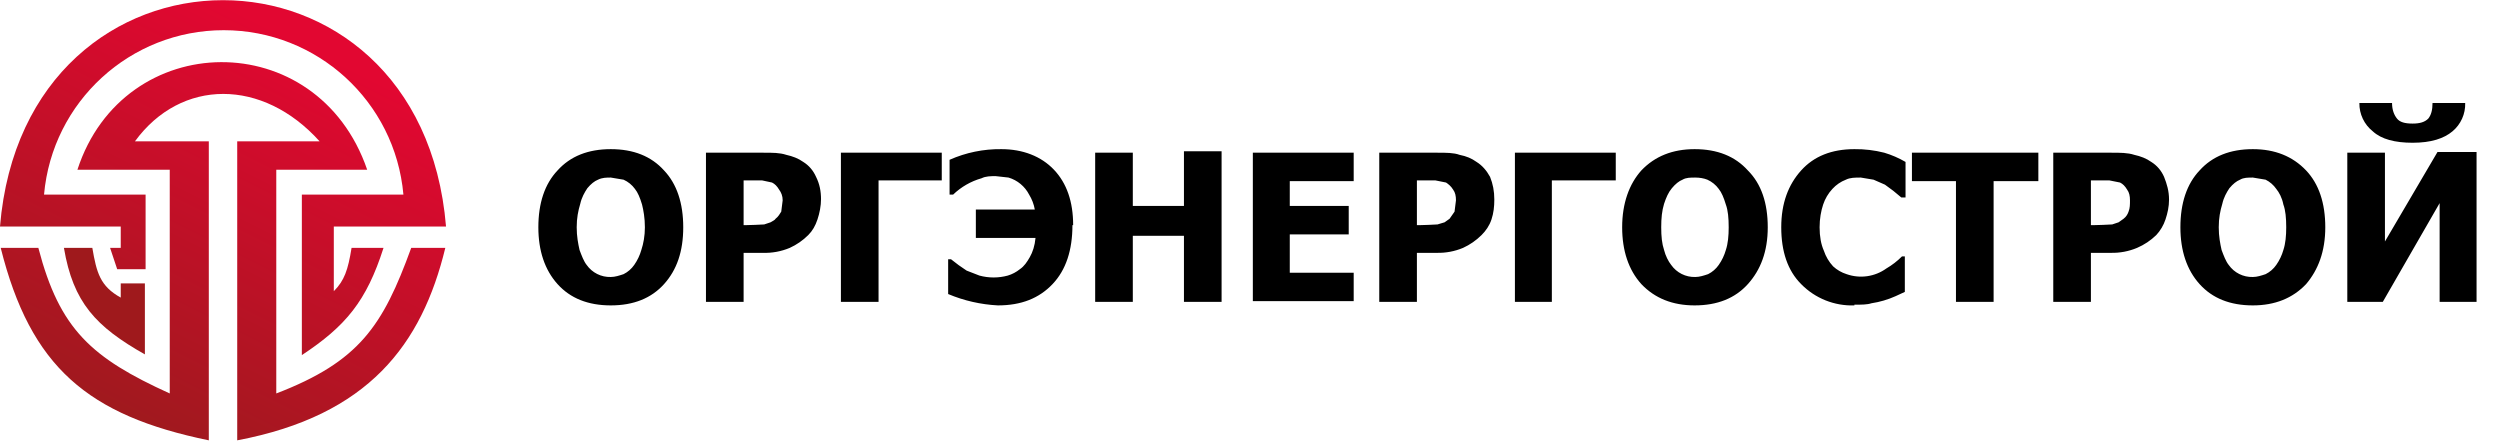
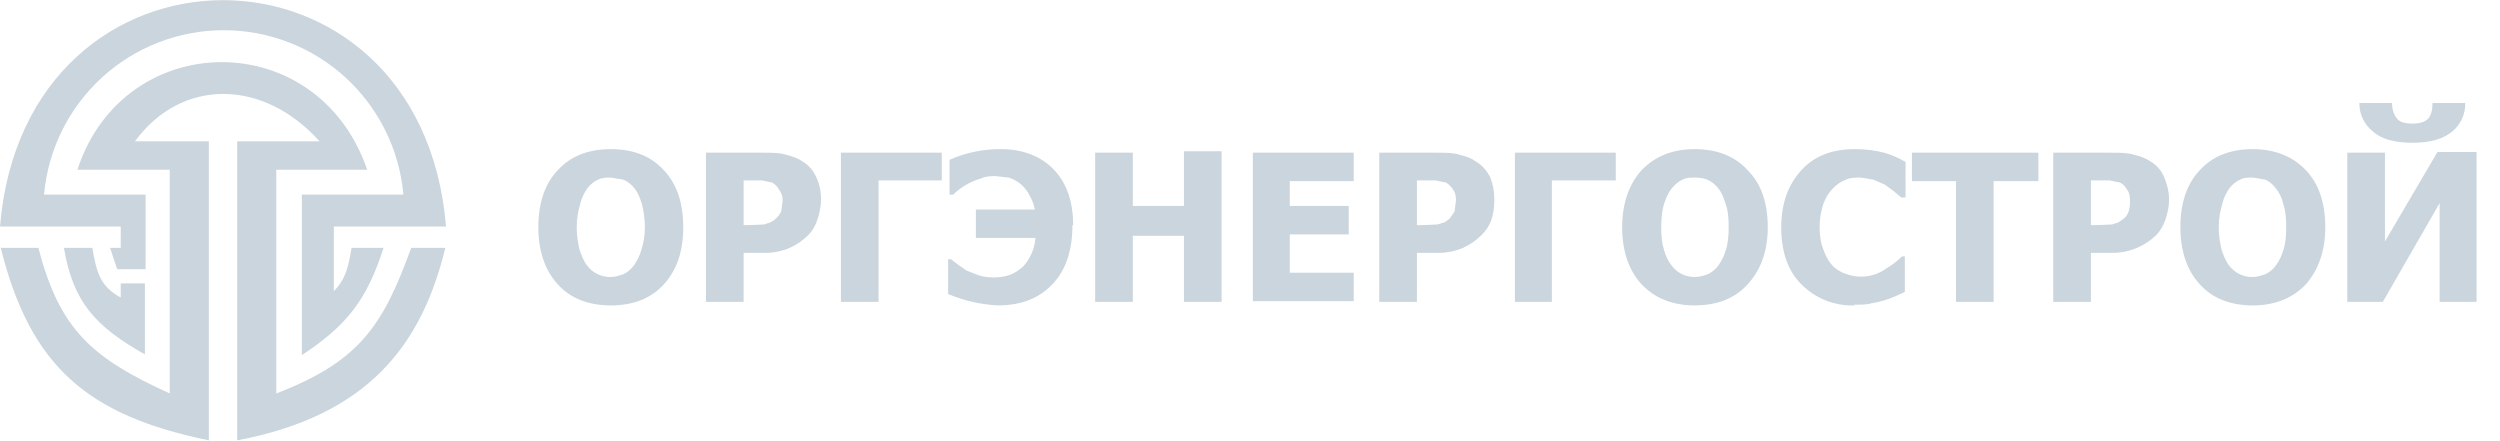
- <svg xmlns="http://www.w3.org/2000/svg" width="352" height="62" fill="none">
-   <path d="M5.4 34.9H.1C4.3 51.7 12.4 58.5 29.4 62V19.9H19c6.5-8.9 18-8.9 26 0H33.4V62c18.5-3.5 26-13.5 29.3-27.1h-4.8c-4 11-7.3 16-19 20.5V23.9h12.8c-7-20.4-34.3-20-40.8 0h13v31.5c-11-5-15.5-9-18.5-20.5Z" fill="url(#a)" />
-   <path d="M15.4 34.9H17v-3H0c3.5-42.5 59.3-42.5 62.8 0H47V41c1.5-1.5 2-3 2.5-6.1H54c-2.4 7.5-5.3 11-11.5 15.1V27.4h14.3a25.4 25.4 0 0 0-50.6 0h14.3v10.5h-4l-1-3Z" fill="url(#b)" />
-   <path d="M13 34.9H9c1.3 7.7 4.5 11.1 11.4 15v-10H17v2c-2.9-1.6-3.4-3.5-4-7Z" fill="#9F191C" />
-   <path d="M96.2 32c0 3.4-.9 6-2.7 8-1.8 2-4.3 3-7.5 3s-5.7-1-7.5-3c-1.8-2-2.7-4.7-2.7-8 0-3.4.9-6.1 2.7-8 1.8-2 4.3-3 7.5-3s5.7 1 7.5 3c1.8 1.9 2.7 4.6 2.7 8Zm-5.4 0c0-1.3-.2-2.4-.4-3.2-.3-1-.6-1.7-1-2.2a4 4 0 0 0-1.6-1.3L86 25c-.6 0-1.2 0-1.8.3-.5.2-1 .6-1.5 1.2-.4.6-.8 1.3-1 2.2-.3 1-.5 2-.5 3.3 0 1.3.2 2.3.4 3.2.3.8.6 1.6 1 2.1A4 4 0 0 0 86 39c.6 0 1.2-.2 1.8-.4a4 4 0 0 0 1.5-1.3 7 7 0 0 0 1-2.1c.3-.9.5-2 .5-3.2Zm24.8-4c0 1-.2 2-.5 2.9-.3.9-.7 1.6-1.3 2.2a8.9 8.9 0 0 1-2.6 1.8 9 9 0 0 1-3.8.7h-2.7v6.9h-5.3v-21h8.1c1.3 0 2.3 0 3.2.3.9.2 1.7.5 2.4 1 .8.5 1.4 1.2 1.8 2.1.5 1 .7 2 .7 3.2Zm-5.4.2c0-.6-.2-1.1-.5-1.5-.3-.5-.6-.8-1-1l-1.4-.3H104.7v6.3h.3a66.2 66.2 0 0 0 2.6-.1l.9-.3c.3-.2.6-.3.7-.5.4-.3.6-.7.8-1l.2-1.6Zm22.4-2.8h-8.9v17.1h-5.3v-21h14.2v4Zm18.4 6.3c0 3.5-.9 6.3-2.8 8.3-1.9 2-4.4 3-7.7 3a20.8 20.8 0 0 1-7-1.6v-4.9h.4a24.8 24.8 0 0 0 2.2 1.6l1.8.7a7.6 7.6 0 0 0 4 0 5 5 0 0 0 1.7-.9c.6-.4 1-1 1.4-1.7.4-.7.7-1.6.8-2.7h-8.4v-4h8.3a6 6 0 0 0-.8-2.1A4.8 4.8 0 0 0 142 25l-1.8-.2c-.7 0-1.4 0-2 .3a9.5 9.5 0 0 0-4 2.3h-.5v-4.9A17.4 17.4 0 0 1 141 21c3 0 5.6 1 7.4 2.9 1.8 1.9 2.7 4.5 2.7 7.8Zm21 10.8h-5.3v-9.3h-7.2v9.3h-5.3v-21h5.3V29h7.2v-7.7h5.3v21.1Zm4.4 0v-21h14.2v4h-9V29h8.3v4h-8.3v5.4h9v4h-14.2Zm34-14.4c0 1-.1 1.9-.4 2.8-.3.9-.8 1.6-1.4 2.2a9 9 0 0 1-2.6 1.8 9 9 0 0 1-3.7.7h-2.8v6.9h-5.3v-21h8.2c1.2 0 2.3 0 3.1.3 1 .2 1.7.5 2.4 1 .8.5 1.4 1.2 1.9 2.1.4 1 .6 2 .6 3.2Zm-5.4.1c0-.6-.1-1.1-.4-1.5-.3-.5-.7-.8-1-1l-1.5-.3h-2.6v6.3h.4a66.4 66.4 0 0 0 2.5-.1l1-.3.7-.5.7-1 .2-1.6Zm22.5-2.8h-9v17.1h-5.2v-21h14.2v4Zm21.4 6.6c0 3.4-1 6-2.8 8-1.8 2-4.3 3-7.5 3-3.1 0-5.6-1-7.5-3-1.8-2-2.7-4.7-2.7-8 0-3.4 1-6.1 2.7-8 1.9-2 4.4-3 7.5-3 3.2 0 5.7 1 7.5 3 1.9 1.9 2.8 4.6 2.8 8Zm-5.5 0c0-1.3-.1-2.4-.4-3.2-.3-1-.6-1.7-1-2.2a4 4 0 0 0-1.6-1.3c-.5-.2-1.1-.3-1.7-.3-.7 0-1.3 0-1.8.3-.5.2-1 .6-1.5 1.2s-.8 1.3-1.1 2.2c-.3 1-.4 2-.4 3.3 0 1.3.1 2.3.4 3.2.2.8.6 1.6 1 2.1a4 4 0 0 0 3.4 1.7c.6 0 1.2-.2 1.8-.4a4 4 0 0 0 1.5-1.3 7 7 0 0 0 1-2.1c.3-.9.4-2 .4-3.2Zm17.7 11a10 10 0 0 1-7.5-3c-1.9-1.9-2.8-4.6-2.8-8 0-3.4 1-6 2.8-8 1.8-2 4.3-3 7.5-3a16.3 16.3 0 0 1 4.2.5 13.7 13.7 0 0 1 3 1.3v5h-.6a25.5 25.5 0 0 0-2.3-1.8l-1.6-.7-1.8-.3c-.8 0-1.5 0-2.1.3a5 5 0 0 0-1.9 1.3 6 6 0 0 0-1.3 2.2c-.3.9-.5 2-.5 3.2 0 1.3.2 2.4.6 3.3a6 6 0 0 0 1.3 2.2 5 5 0 0 0 1.9 1.1 6.1 6.1 0 0 0 5.6-.8 10.7 10.7 0 0 0 2.2-1.7h.4v5l-1.3.6a13 13 0 0 1-3.4 1c-.6.2-1.4.2-2.4.2Zm14.3-.5v-17h-6.2v-4H287v4h-6.3v17h-5.3Zm30-14.4c0 1-.2 1.9-.5 2.8a6 6 0 0 1-1.3 2.2 8.9 8.9 0 0 1-2.7 1.8 9 9 0 0 1-3.7.7h-2.8v6.9h-5.3v-21h8.2c1.2 0 2.3 0 3.2.3.9.2 1.7.5 2.4 1 .8.5 1.4 1.2 1.8 2.1.4 1 .7 2 .7 3.2Zm-5.5.1c0-.6-.1-1.1-.4-1.5-.3-.5-.6-.8-1-1l-1.5-.3h-2.6v6.3h.4a66.4 66.4 0 0 0 2.6-.1l.9-.3.7-.5c.4-.3.6-.7.7-1 .2-.5.2-1 .2-1.6Zm27.5 3.8c0 3.4-1 6-2.7 8-1.9 2-4.4 3-7.5 3-3.2 0-5.7-1-7.5-3-1.8-2-2.7-4.7-2.7-8 0-3.4.9-6.1 2.7-8 1.8-2 4.3-3 7.5-3 3.1 0 5.6 1 7.5 3 1.8 1.9 2.7 4.6 2.7 8Zm-5.5 0c0-1.3-.1-2.4-.4-3.2-.2-1-.6-1.7-1-2.2a4 4 0 0 0-1.5-1.3l-1.8-.3c-.7 0-1.3 0-1.8.3-.5.2-1 .6-1.5 1.2-.4.6-.8 1.3-1 2.2-.3 1-.5 2-.5 3.3 0 1.3.2 2.3.4 3.2.3.8.6 1.6 1 2.1a4 4 0 0 0 3.4 1.7c.6 0 1.2-.2 1.8-.4a4 4 0 0 0 1.5-1.3 7 7 0 0 0 1-2.1c.3-.9.4-2 .4-3.2Zm26.8 10.5h-5.2V28.6l-8 13.9h-5v-21h5.3V34l7.4-12.6h5.5v21.1Zm-1.6-28a5 5 0 0 1-1.8 4c-1.2 1-3 1.6-5.6 1.6-2.5 0-4.4-.5-5.6-1.6a5 5 0 0 1-1.9-4h4.6c0 1 .3 1.7.7 2.2.4.5 1.1.7 2.2.7 1 0 1.7-.2 2.2-.7.4-.5.6-1.2.6-2.2h4.6Z" fill="#000" />
-   <defs>
-     <linearGradient id="a" x1="46.4" y1="8" x2="20.4" y2="60" gradientUnits="userSpaceOnUse">
-       <stop stop-color="#E20731" />
-       <stop offset="1" stop-color="#A0191E" />
-     </linearGradient>
-     <linearGradient id="b" x1="46.4" y1="8" x2="20.4" y2="60" gradientUnits="userSpaceOnUse">
-       <stop stop-color="#E20731" />
-       <stop offset="1" stop-color="#A0191E" />
-     </linearGradient>
-   </defs>
+ <svg xmlns="http://www.w3.org/2000/svg" width="352" height="62" viewBox="0 0 352 62" fill="none">
+   <path d="M5.4 34.9H0.1C4.3 51.7 12.4 58.5 29.4 62V19.9H19C25.5 11 37 11 45 19.9H33.4V62C51.9 58.5 59.4 48.5 62.7 34.9H57.9C53.9 45.9 50.6 50.9 38.9 55.4V23.9H51.7C44.7 3.5 17.4 3.9 10.9 23.9H23.9V55.4C12.9 50.4 8.4 46.4 5.4 34.9V34.9Z" fill="#CAD5DD" />
+   <path d="M15.4 34.9H17V31.9H0C3.5 -10.6 59.3 -10.6 62.8 31.9H47V41C48.5 39.5 49 38 49.5 34.9H54C51.6 42.4 48.7 45.9 42.5 50V27.4H56.8C56.237 21.078 53.328 15.196 48.646 10.912C43.964 6.628 37.847 4.252 31.5 4.252C25.153 4.252 19.037 6.628 14.354 10.912C9.672 15.196 6.763 21.078 6.2 27.4H20.5V37.9H16.5L15.5 34.9H15.4Z" fill="#CAD5DD" />
+   <path d="M13 34.9H9C10.3 42.6 13.5 46 20.4 49.9V39.9H17V41.9C14.1 40.3 13.6 38.4 13 34.9Z" fill="#CAD5DD" />
+   <path d="M96.2 32C96.2 35.4 95.3 38 93.5 40C91.7 42 89.2 43 86 43C82.8 43 80.3 42 78.5 40C76.7 38 75.8 35.3 75.8 32C75.8 28.6 76.7 25.9 78.5 24C80.3 22 82.8 21 86 21C89.2 21 91.7 22 93.5 24C95.3 25.9 96.2 28.6 96.2 32ZM90.8 32C90.8 30.7 90.6 29.6 90.4 28.8C90.1 27.8 89.8 27.1 89.4 26.6C88.989 26.034 88.438 25.586 87.8 25.3L86 25C85.4 25 84.8 25 84.2 25.3C83.7 25.5 83.2 25.9 82.7 26.5C82.3 27.1 81.9 27.8 81.7 28.7C81.4 29.7 81.2 30.7 81.2 32C81.2 33.3 81.4 34.3 81.6 35.2C81.9 36 82.2 36.8 82.6 37.3C82.981 37.843 83.491 38.283 84.085 38.58C84.678 38.877 85.337 39.021 86 39C86.6 39 87.2 38.8 87.8 38.6C88.401 38.3 88.917 37.852 89.3 37.3C89.748 36.661 90.086 35.951 90.3 35.2C90.6 34.3 90.8 33.2 90.8 32ZM115.6 28C115.6 29 115.4 30 115.1 30.9C114.8 31.8 114.4 32.5 113.8 33.1C113.048 33.85 112.167 34.46 111.2 34.9C109.999 35.406 108.702 35.645 107.4 35.6H104.7V42.5H99.4V21.5H107.5C108.8 21.5 109.8 21.5 110.7 21.8C111.6 22 112.4 22.3 113.1 22.8C113.9 23.3 114.5 24 114.9 24.9C115.4 25.9 115.6 26.9 115.6 28.1V28ZM110.2 28.2C110.2 27.6 110 27.1 109.7 26.7C109.4 26.2 109.1 25.9 108.7 25.7L107.3 25.4H104.7V31.7H105C105.867 31.684 106.734 31.65 107.6 31.6L108.5 31.3C108.8 31.1 109.1 31 109.2 30.8C109.6 30.5 109.8 30.1 110 29.8L110.2 28.2V28.2ZM132.6 25.4H123.7V42.5H118.4V21.5H132.6V25.5V25.4ZM151 31.7C151 35.2 150.1 38 148.2 40C146.3 42 143.8 43 140.5 43C138.091 42.877 135.723 42.335 133.5 41.4V36.5H133.9C134.603 37.073 135.338 37.607 136.1 38.1L137.9 38.8C139.209 39.157 140.59 39.157 141.9 38.8C142.519 38.613 143.097 38.307 143.6 37.9C144.2 37.5 144.6 36.9 145 36.2C145.4 35.5 145.7 34.6 145.8 33.5H137.4V29.5H145.7C145.568 28.756 145.296 28.043 144.9 27.4C144.603 26.825 144.193 26.316 143.695 25.904C143.197 25.491 142.62 25.184 142 25L140.2 24.8C139.5 24.8 138.8 24.8 138.2 25.1C136.698 25.526 135.324 26.316 134.2 27.4H133.7V22.5C135.996 21.479 138.487 20.967 141 21C144 21 146.6 22 148.4 23.9C150.2 25.8 151.1 28.4 151.1 31.7H151ZM172 42.5H166.7V33.2H159.5V42.5H154.2V21.5H159.5V29H166.7V21.3H172V42.4V42.5ZM176.4 42.5V21.5H190.6V25.5H181.6V29H189.9V33H181.6V38.4H190.6V42.4H176.4V42.5ZM210.4 28.1C210.4 29.1 210.3 30 210 30.9C209.7 31.8 209.2 32.5 208.6 33.1C207.846 33.849 206.966 34.458 206 34.9C204.83 35.392 203.569 35.63 202.3 35.6H199.5V42.5H194.2V21.5H202.4C203.6 21.5 204.7 21.5 205.5 21.8C206.5 22 207.2 22.3 207.9 22.8C208.7 23.3 209.3 24 209.8 24.9C210.2 25.9 210.4 26.9 210.4 28.1V28.1ZM205 28.2C205 27.6 204.9 27.1 204.6 26.7C204.3 26.2 203.9 25.9 203.6 25.7L202.1 25.4H199.5V31.7H199.9C200.734 31.682 201.567 31.649 202.4 31.6L203.4 31.3L204.1 30.8L204.8 29.8L205 28.2V28.2ZM227.5 25.4H218.5V42.5H213.3V21.5H227.5V25.5V25.4ZM248.9 32C248.9 35.4 247.9 38 246.1 40C244.3 42 241.8 43 238.6 43C235.5 43 233 42 231.1 40C229.3 38 228.4 35.3 228.4 32C228.4 28.6 229.4 25.9 231.1 24C233 22 235.5 21 238.6 21C241.8 21 244.3 22 246.1 24C248 25.9 248.9 28.6 248.9 32ZM243.4 32C243.4 30.7 243.3 29.6 243 28.8C242.7 27.8 242.4 27.1 242 26.6C241.589 26.034 241.038 25.586 240.4 25.3C239.9 25.1 239.3 25 238.7 25C238 25 237.4 25 236.9 25.3C236.4 25.5 235.9 25.9 235.4 26.5C234.9 27.1 234.6 27.8 234.3 28.7C234 29.7 233.9 30.7 233.9 32C233.9 33.3 234 34.3 234.3 35.2C234.5 36 234.9 36.8 235.3 37.3C235.681 37.843 236.191 38.283 236.785 38.58C237.378 38.877 238.037 39.021 238.7 39C239.3 39 239.9 38.8 240.5 38.6C241.101 38.3 241.617 37.852 242 37.3C242.448 36.661 242.786 35.951 243 35.2C243.3 34.3 243.4 33.2 243.4 32V32ZM261.1 43C259.71 43.049 258.325 42.807 257.033 42.291C255.742 41.774 254.573 40.994 253.6 40C251.7 38.1 250.8 35.4 250.8 32C250.8 28.6 251.8 26 253.6 24C255.4 22 257.9 21 261.1 21C262.516 20.983 263.927 21.152 265.3 21.5C266.348 21.812 267.355 22.248 268.3 22.8V27.8H267.7C266.968 27.157 266.2 26.556 265.4 26L263.8 25.3L262 25C261.2 25 260.5 25 259.9 25.3C259.174 25.58 258.523 26.025 258 26.6C257.414 27.232 256.97 27.982 256.7 28.8C256.4 29.7 256.2 30.8 256.2 32C256.2 33.3 256.4 34.4 256.8 35.3C257.07 36.118 257.514 36.868 258.1 37.5C258.644 38.003 259.293 38.379 260 38.6C260.928 38.929 261.923 39.028 262.898 38.888C263.873 38.749 264.8 38.376 265.6 37.8C266.404 37.331 267.144 36.76 267.8 36.1H268.2V41.1L266.9 41.7C265.817 42.187 264.673 42.523 263.5 42.7C262.9 42.9 262.1 42.9 261.1 42.9V43ZM275.4 42.5V25.5H269.2V21.5H287V25.5H280.7V42.5H275.4V42.5ZM305.4 28.1C305.4 29.1 305.2 30 304.9 30.9C304.629 31.718 304.186 32.468 303.6 33.1C302.818 33.86 301.902 34.471 300.9 34.9C299.73 35.392 298.469 35.63 297.2 35.6H294.4V42.5H289.1V21.5H297.3C298.5 21.5 299.6 21.5 300.5 21.8C301.4 22 302.2 22.3 302.9 22.8C303.7 23.3 304.3 24 304.7 24.9C305.1 25.9 305.4 26.9 305.4 28.1V28.1ZM299.9 28.2C299.9 27.6 299.8 27.1 299.5 26.7C299.2 26.2 298.9 25.9 298.5 25.7L297 25.4H294.4V31.7H294.8C295.667 31.684 296.534 31.65 297.4 31.6L298.3 31.3L299 30.8C299.4 30.5 299.6 30.1 299.7 29.8C299.9 29.3 299.9 28.8 299.9 28.2V28.2ZM327.4 32C327.4 35.4 326.4 38 324.7 40C322.8 42 320.3 43 317.2 43C314 43 311.5 42 309.7 40C307.9 38 307 35.3 307 32C307 28.6 307.9 25.9 309.7 24C311.5 22 314 21 317.2 21C320.3 21 322.8 22 324.7 24C326.5 25.9 327.4 28.6 327.4 32ZM321.9 32C321.9 30.7 321.8 29.6 321.5 28.8C321.3 27.8 320.9 27.1 320.5 26.6C320.117 26.047 319.601 25.6 319 25.3L317.2 25C316.5 25 315.9 25 315.4 25.3C314.9 25.5 314.4 25.9 313.9 26.5C313.5 27.1 313.1 27.8 312.9 28.7C312.6 29.7 312.4 30.7 312.4 32C312.4 33.3 312.6 34.3 312.8 35.2C313.1 36 313.4 36.8 313.8 37.3C314.181 37.843 314.691 38.283 315.285 38.58C315.878 38.877 316.537 39.021 317.2 39C317.8 39 318.4 38.8 319 38.6C319.601 38.3 320.117 37.852 320.5 37.3C320.948 36.661 321.286 35.951 321.5 35.2C321.8 34.3 321.9 33.2 321.9 32V32ZM348.7 42.5H343.5V28.6L335.5 42.5H330.5V21.5H335.8V34L343.2 21.4H348.7V42.5ZM347.1 14.5C347.124 15.26 346.974 16.015 346.662 16.708C346.35 17.401 345.884 18.014 345.3 18.5C344.1 19.5 342.3 20.1 339.7 20.1C337.2 20.1 335.3 19.6 334.1 18.5C333.497 18.024 333.012 17.416 332.683 16.722C332.353 16.028 332.188 15.268 332.2 14.5H336.8C336.8 15.5 337.1 16.2 337.5 16.7C337.9 17.2 338.6 17.4 339.7 17.4C340.7 17.4 341.4 17.2 341.9 16.7C342.3 16.2 342.5 15.5 342.5 14.5H347.1Z" fill="#CAD5DD" />
</svg>
